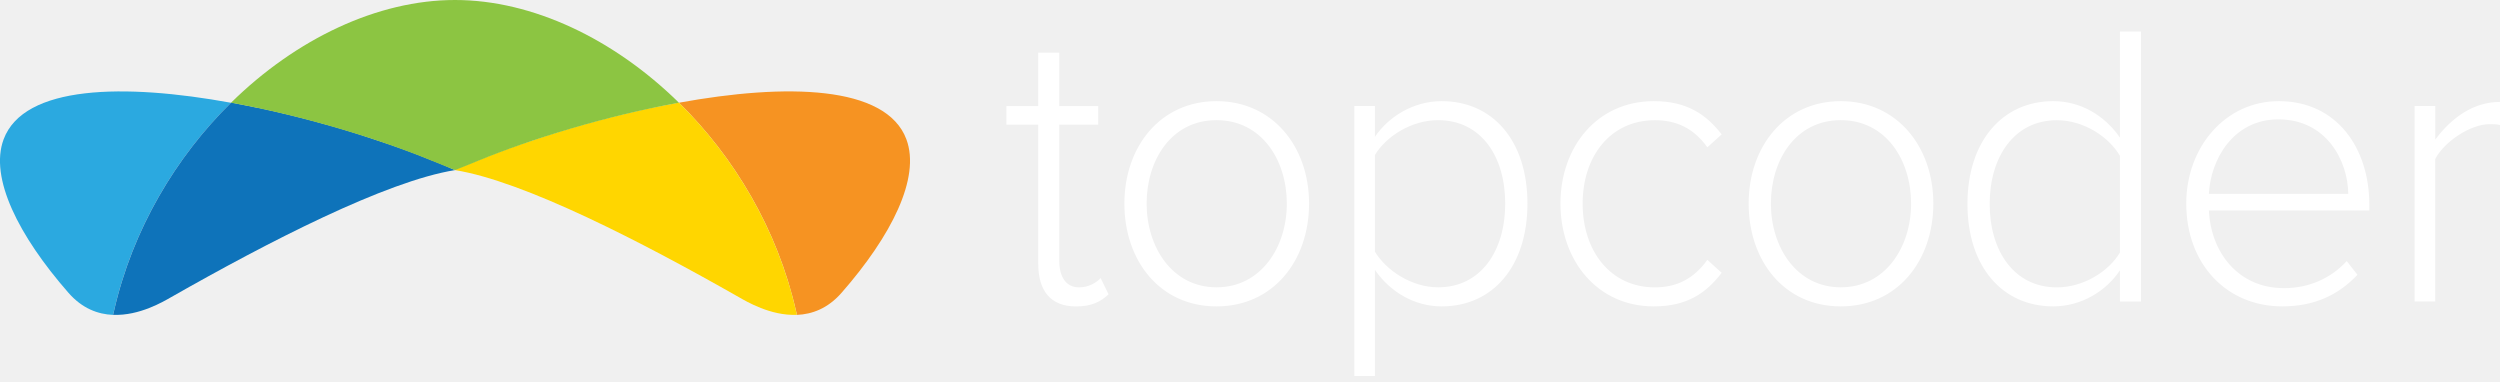
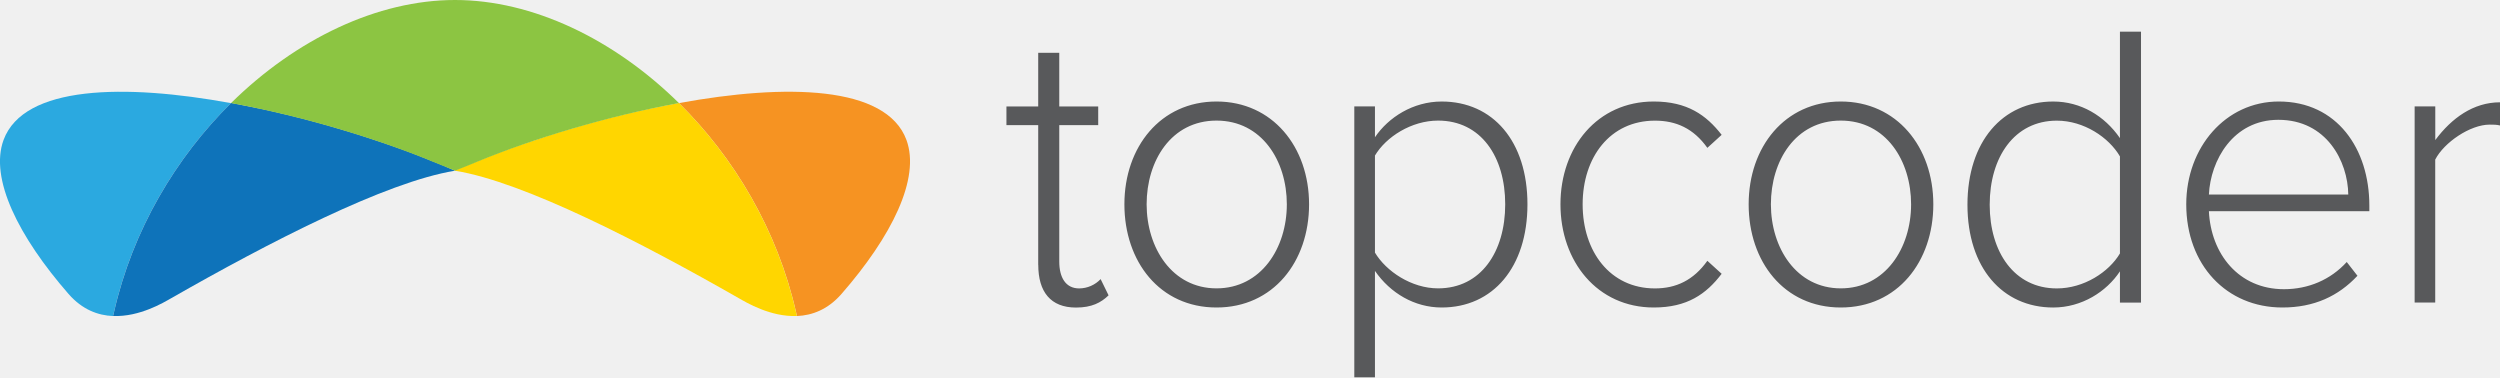
- <svg xmlns="http://www.w3.org/2000/svg" width="400" height="61" fill="none" viewBox="0 0 400 61">
-   <g clip-path="url(#clip0_226_2859)">
-     <path fill="#fff" d="M166.112 42.22V19.943h-5.083V16.97h5.083V8.423h3.37v8.547h6.232v2.974h-6.232v21.757c0 2.523 1.017 4.279 3.182 4.279 1.459 0 2.73-.71 3.436-1.487l1.27 2.59c-1.204 1.16-2.673 1.947-5.214 1.947-4.067 0-6.034-2.523-6.034-6.801l-.01-.01ZM179.902 32.569c0-9.133 5.78-16.385 14.741-16.385 8.962 0 14.807 7.252 14.807 16.385 0 9.132-5.723 16.452-14.807 16.452-9.083 0-14.741-7.32-14.741-16.452Zm25.99 0c0-6.927-4.001-13.344-11.249-13.344s-11.183 6.408-11.183 13.344c0 6.935 4.067 13.401 11.183 13.401 7.117 0 11.249-6.408 11.249-13.401ZM219.992 43.188v16.97h-3.304V16.961h3.304v4.92c2.156-3.174 6.1-5.697 10.675-5.697 8.199 0 13.724 6.35 13.724 16.385 0 10.034-5.525 16.452-13.724 16.452-4.321 0-8.199-2.264-10.675-5.833Zm20.841-10.62c0-7.578-3.878-13.343-10.74-13.343-4.255 0-8.321 2.59-10.101 5.573v15.474c1.78 2.974 5.846 5.698 10.101 5.698 6.862 0 10.74-5.832 10.74-13.401ZM249.673 32.569c0-9.133 5.911-16.385 14.929-16.385 5.337 0 8.387 2.139 10.863 5.314l-2.288 2.072c-2.221-3.108-5.017-4.336-8.387-4.336-7.182 0-11.568 5.833-11.568 13.344 0 7.512 4.386 13.402 11.568 13.402 3.37 0 6.166-1.295 8.387-4.403l2.288 2.072c-2.476 3.242-5.526 5.372-10.863 5.372-9.027 0-14.929-7.32-14.929-16.452ZM279.785 32.569c0-9.133 5.78-16.385 14.741-16.385 8.961 0 14.807 7.252 14.807 16.385 0 9.132-5.723 16.452-14.807 16.452s-14.741-7.32-14.741-16.452Zm25.99 0c0-6.927-4.001-13.344-11.249-13.344s-11.183 6.408-11.183 13.344c0 6.935 4.067 13.401 11.183 13.401s11.249-6.408 11.249-13.401ZM339.191 48.244v-4.989c-2.156 3.243-6.1 5.766-10.675 5.766-8.133 0-13.724-6.35-13.724-16.385 0-10.035 5.591-16.452 13.724-16.452 4.387 0 8.199 2.264 10.675 5.832V5.046h3.37v43.198h-3.37Zm0-7.838V24.933c-1.779-3.041-5.78-5.699-10.101-5.699-6.796 0-10.74 5.833-10.74 13.402 0 7.569 3.944 13.344 10.74 13.344 4.321 0 8.322-2.59 10.101-5.574ZM349.8 32.569c0-9.066 6.288-16.385 14.807-16.385 9.337 0 14.486 7.578 14.486 16.576v.912h-25.669c.32 6.801 4.763 12.433 12.011 12.433 3.878 0 7.436-1.487 10.044-4.337l1.713 2.197c-3.05 3.243-6.928 5.056-12.011 5.056-8.961 0-15.381-6.802-15.381-16.452Zm14.741-13.47c-7.248 0-10.863 6.476-11.117 11.916h22.299c-.065-5.315-3.492-11.915-11.182-11.915ZM386.341 48.244V16.96h3.304v5.372c2.608-3.502 6.1-6.025 10.355-6.025v3.694c-.574-.135-1.017-.135-1.657-.135-3.116 0-7.304 2.85-8.707 5.574v22.793h-3.304l.009.01Z" />
-     <path fill="#2BA9E0" d="M57.09 21.44c.282.087.574.173.847.27-.282-.087-.565-.183-.847-.27ZM62.315 23.158c.254.086.508.182.753.268-.255-.086-.5-.182-.753-.268ZM69.158 25.748s-.019 0-.028-.01c0 0 .019 0 .028.01h.019c.48.201.988.403 1.515.614h.01c.038.01.066.029.103.038.01 0 .029.01.038.02-.584-.24-1.148-.461-1.685-.682v.01ZM52.205 19.982c1.214.346 2.42.7 3.605 1.056-1.186-.365-2.39-.71-3.605-1.056ZM64.46 23.925c.255.096.51.182.763.278a24.1 24.1 0 0 0-.762-.278ZM18.224 49.807c2.984-13.104 9.902-24.683 18.741-33.364C19.9 13.325 3.812 13.593.575 22.304c-2.279 6.14 2.38 15.407 10.391 24.558 2.193 2.504 4.716 3.425 7.116 3.521l.142-.585v.01ZM46.576 18.495c.349.087.697.173 1.036.26l-1.036-.26ZM41.493 17.325c1.29.278 2.589.566 3.869.873-1.29-.307-2.58-.604-3.869-.873Z" />
-     <path fill="#F69322" d="M145.027 22.304c-3.229-8.71-19.316-8.98-36.391-5.871 8.839 8.691 15.757 20.26 18.741 33.365l.141.585c2.41-.105 4.923-1.017 7.117-3.52 8.01-9.143 12.67-18.41 10.392-24.559Z" />
-     <path fill="#0E73BA" d="M72.8 27.216C61.723 29 42.878 38.727 27.402 47.534c-1.214.69-5.092 3.022-9.31 2.84l.142-.586c2.984-13.104 9.912-24.683 18.75-33.374 1.422.259 2.863.547 4.293.844h.066c1.43.307 2.852.624 4.274.969h.028c.706.173 1.412.345 2.118.527.019 0 .038 0 .056.01 1.394.355 2.768.72 4.133 1.103.037.01.084.02.122.039h.028c1.337.374 2.664.767 3.963 1.16.019 0 .038.01.057.02.028 0 .056.019.094.028.63.192 1.252.394 1.873.586.028 0 .047.019.075.028.047.02.095.03.142.048 1.233.394 2.438.797 3.614 1.2.038.01.076.028.123.038.056.02.112.038.169.057.565.202 1.13.394 1.685.595.066.02.122.048.188.067.508.183 1.017.375 1.516.557.066.029.14.048.207.076.01 0 .028 0 .037.01.518.192 1.036.393 1.535.595.037.019.075.029.113.048.066.029.132.048.197.077.509.201 1.017.402 1.507.604h.018c.48.201.989.403 1.516.614h.01c.037.01.065.029.103.038" />
-     <path fill="#FFD600" d="M72.8 27.216C83.88 29 102.725 38.727 118.2 47.534c1.214.69 5.092 3.022 9.309 2.84l-.141-.586c-2.984-13.104-9.912-24.683-18.751-33.374a178.42 178.42 0 0 0-4.292.844h-.066c-1.431.307-2.852.624-4.274.969h-.028c-.706.173-1.412.345-2.118.527-.019 0-.037 0-.056.01-1.393.355-2.768.72-4.133 1.103-.037.01-.084.02-.122.039H93.5c-1.337.374-2.664.767-3.963 1.16-.019 0-.038.01-.057.02-.028 0-.056.019-.094.028-.63.192-1.252.394-1.873.586-.028 0-.047.019-.075.028-.047.02-.094.03-.142.048-1.233.394-2.438.797-3.614 1.2-.038.01-.075.028-.123.038-.056.02-.112.038-.169.057-.565.202-1.13.394-1.685.595-.066.02-.122.048-.188.067-.508.183-1.017.375-1.516.557-.066.029-.14.048-.207.076-.01 0-.028 0-.037.01-.518.192-1.036.393-1.535.595-.037.019-.075.029-.113.048-.066.029-.131.048-.197.077-.509.201-1.017.402-1.506.604h-.02c-.48.201-.988.403-1.515.614h-.01c-.037.01-.065.029-.103.038l-1.995.796.037.068Z" />
-     <path fill="#8CC542" d="M74.758 26.439c.584-.24 1.149-.47 1.685-.691 8.773-3.607 20.7-7.224 32.184-9.315C98.235 6.226 85.197 0 72.801 0 60.403 0 47.365 6.216 36.965 16.433c11.484 2.091 23.42 5.708 32.193 9.315 1.11.46 2.334.95 3.642 1.468.292-.116.565-.221.848-.336l1.11-.441Z" />
+ <svg xmlns="http://www.w3.org/2000/svg" width="212" height="32" fill="none">
+   <g clip-path="url(#a)">
+     <path fill="#58595B" d="M88.04 22.458V10.609h-2.694V9.027h2.694V4.48h1.786v4.547h3.302v1.582h-3.302v11.573c0 1.342.539 2.276 1.686 2.276a2.53 2.53 0 0 0 1.821-.79l.674 1.377c-.64.617-1.417 1.036-2.764 1.036-2.156 0-3.198-1.342-3.198-3.618l-.005-.005ZM95.349 17.324c0-4.858 3.063-8.716 7.812-8.716 4.75 0 7.848 3.858 7.848 8.716 0 4.858-3.033 8.752-7.848 8.752-4.814 0-7.812-3.894-7.812-8.752Zm13.774 0c0-3.684-2.12-7.098-5.962-7.098-3.841 0-5.927 3.409-5.927 7.098 0 3.69 2.156 7.129 5.927 7.129 3.772 0 5.962-3.409 5.962-7.129ZM116.596 22.973V32h-1.751V9.022h1.751v2.617c1.143-1.689 3.233-3.03 5.658-3.03 4.345 0 7.274 3.377 7.274 8.715s-2.929 8.752-7.274 8.752c-2.29 0-4.346-1.205-5.658-3.103Zm11.046-5.649c0-4.031-2.056-7.098-5.693-7.098-2.255 0-4.41 1.378-5.353 2.965v8.23c.943 1.582 3.098 3.032 5.353 3.032 3.637 0 5.693-3.103 5.693-7.129ZM132.327 17.324c0-4.858 3.133-8.716 7.912-8.716 2.829 0 4.445 1.138 5.757 2.827l-1.212 1.103c-1.177-1.654-2.659-2.307-4.445-2.307-3.807 0-6.131 3.103-6.131 7.098 0 3.996 2.324 7.129 6.131 7.129 1.786 0 3.268-.689 4.445-2.342l1.212 1.102c-1.312 1.725-2.928 2.858-5.757 2.858-4.784 0-7.912-3.894-7.912-8.752ZM148.286 17.324c0-4.858 3.063-8.716 7.813-8.716 4.749 0 7.847 3.858 7.847 8.716 0 4.858-3.033 8.752-7.847 8.752-4.815 0-7.813-3.894-7.813-8.752Zm13.775 0c0-3.684-2.121-7.098-5.962-7.098-3.842 0-5.927 3.409-5.927 7.098 0 3.69 2.155 7.129 5.927 7.129 3.771 0 5.962-3.409 5.962-7.129ZM179.771 25.662V23.01c-1.142 1.724-3.233 3.067-5.657 3.067-4.311 0-7.274-3.378-7.274-8.716 0-5.338 2.963-8.752 7.274-8.752 2.325 0 4.345 1.205 5.657 3.103V2.684h1.786v22.978h-1.786Zm0-4.169v-8.23c-.943-1.618-3.063-3.032-5.353-3.032-3.602 0-5.692 3.103-5.692 7.129s2.09 7.098 5.692 7.098c2.29 0 4.41-1.378 5.353-2.965ZM185.394 17.324c0-4.822 3.333-8.716 7.848-8.716 4.949 0 7.678 4.032 7.678 8.818v.485h-13.605c.169 3.618 2.524 6.613 6.366 6.613 2.055 0 3.941-.79 5.323-2.306l.908 1.168c-1.617 1.725-3.672 2.69-6.366 2.69-4.749 0-8.152-3.619-8.152-8.752Zm7.813-7.164c-3.842 0-5.758 3.444-5.892 6.337h11.819c-.035-2.827-1.851-6.337-5.927-6.337ZM204.761 25.662V9.022h1.751v2.857c1.382-1.862 3.233-3.204 5.488-3.204v1.964c-.305-.071-.539-.071-.878-.071-1.652 0-3.872 1.516-4.615 2.965v12.124h-1.751l.005.005Z" />
+     <path fill="#2BA9E0" d="M30.258 11.405c.15.046.304.092.449.143-.15-.046-.3-.097-.45-.143ZM33.027 12.318c.135.046.27.097.399.143-.135-.046-.264-.097-.4-.143ZM36.654 13.696s-.01 0-.015-.005c0 0 .01 0 .015.005h.01c.254.107.523.214.803.327h.005c.02.005.035.015.055.02.005 0 .015.005.02.01-.31-.127-.609-.245-.893-.362v.005ZM27.669 10.629ZM34.164 12.727c.135.05.27.096.404.147-.134-.05-.27-.101-.404-.147ZM9.659 26.494c1.581-6.97 5.248-13.13 9.933-17.748C10.547 7.088 2.02 7.231.304 11.864c-1.207 3.266 1.263 8.195 5.508 13.063 1.163 1.332 2.5 1.822 3.772 1.873l.075-.311v.005ZM24.686 9.838l.548.138-.549-.138ZM21.991 9.215Z" />
+     <path fill="#F69322" d="M76.865 11.864c-1.711-4.633-10.237-4.776-19.287-3.123 4.684 4.623 8.351 10.778 9.933 17.748l.074.311c1.278-.056 2.61-.54 3.772-1.872 4.246-4.863 6.715-9.793 5.508-13.064Z" />
+     <path fill="#0E73BA" d="M38.585 14.477c-5.872.949-15.86 6.123-24.062 10.808-.644.367-2.7 1.607-4.934 1.51l.075-.311c1.581-6.97 5.253-13.13 9.938-17.753.753.138 1.516.29 2.275.449h.035c.758.163 1.511.332 2.265.515h.015c.374.092.748.184 1.122.281.01 0 .02 0 .03.005.738.189 1.467.383 2.19.587.02.005.045.01.065.02h.015a103.754 103.754 0 0 1 2.13.628c.015 0 .03.01.05.015.334.102.664.21.993.312.015 0 .025.01.04.015.025.01.05.015.075.026.653.209 1.292.423 1.915.637.02.005.04.016.065.02l.09.031c.3.107.599.21.893.317.035.01.065.025.1.035.27.097.539.2.803.296.035.016.075.026.11.041a30.555 30.555 0 0 1 .833.322c.02.01.04.015.06.025.035.015.07.026.105.041.269.107.538.214.798.322h.01c.254.107.524.214.803.326h.005c.02.005.035.015.055.02" />
+     <path fill="#FFD600" d="M38.584 14.477c5.872.949 15.86 6.123 24.062 10.808.644.367 2.7 1.607 4.934 1.51l-.075-.311c-1.581-6.97-5.253-13.13-9.938-17.753a94.01 94.01 0 0 0-2.275.449h-.035c-.758.163-1.511.332-2.264.515h-.016c-.374.092-.748.184-1.122.281-.01 0-.02 0-.03.005-.738.189-1.467.383-2.19.587-.02.005-.045.01-.065.02h-.015c-.708.2-1.412.409-2.1.618-.01 0-.02.005-.03.01-.015 0-.03.01-.05.015-.334.102-.664.21-.993.312-.015 0-.025.01-.04.015-.025.01-.05.015-.075.026a94.93 94.93 0 0 0-1.915.637c-.02.005-.04.016-.065.02l-.09.031c-.3.107-.599.21-.893.317-.035.01-.065.025-.1.035-.27.097-.539.2-.803.296-.035.016-.075.026-.11.041a30.29 30.29 0 0 0-.833.322c-.02.01-.04.015-.06.025-.035.015-.07.026-.105.041-.269.107-.538.214-.798.322h-.01c-.254.107-.524.214-.803.326h-.005c-.02.005-.035.015-.055.02l-1.057.424.02.036Z" />
+     <path fill="#8CC542" d="m39.622 14.063.893-.367c4.65-1.919 10.971-3.842 17.058-4.955C52.065 3.311 45.155 0 38.585 0s-13.48 3.307-18.993 8.741c6.086 1.113 12.412 3.036 17.062 4.955.589.245 1.237.505 1.93.78.155-.06.3-.117.45-.178l.588-.235Z" />
  </g>
  <defs>
-     <clipPath id="clip0_226_2859">
-       <path fill="#fff" d="M0 0h400v60.158H0z" />
+     <clipPath id="a">
+       <path fill="#fff" d="M0 0h212v32H0z" />
    </clipPath>
  </defs>
</svg>
